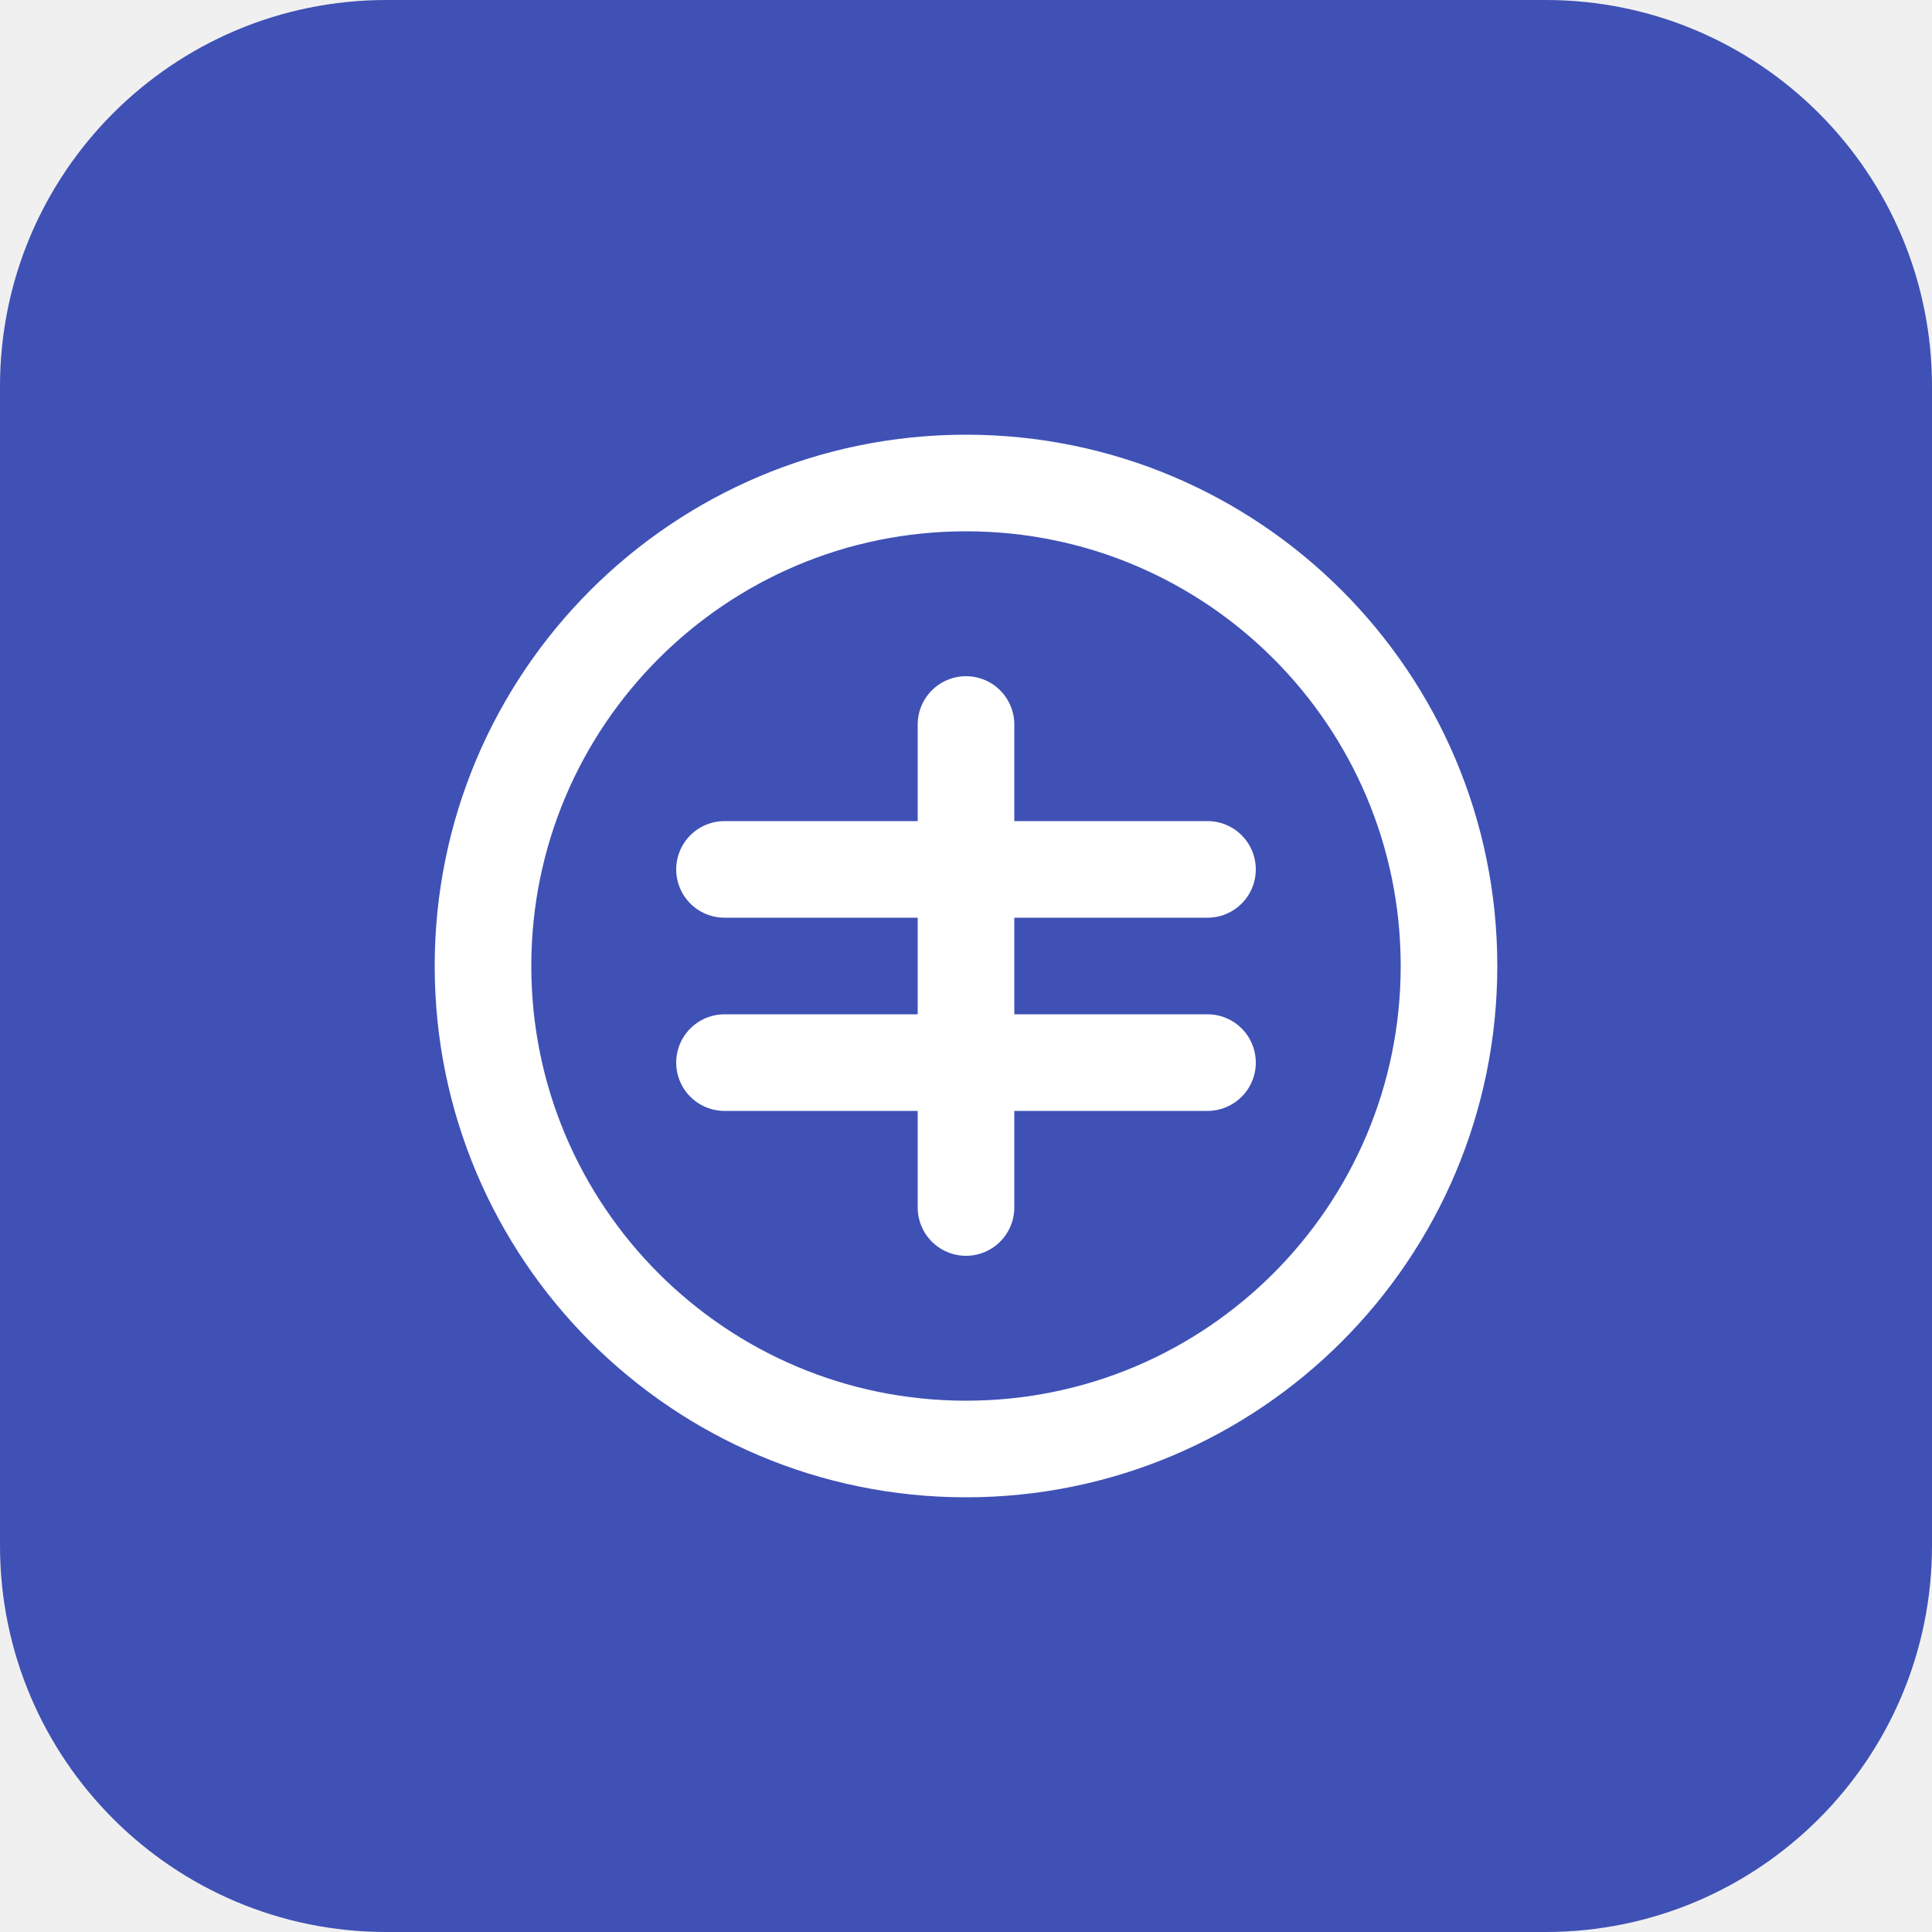
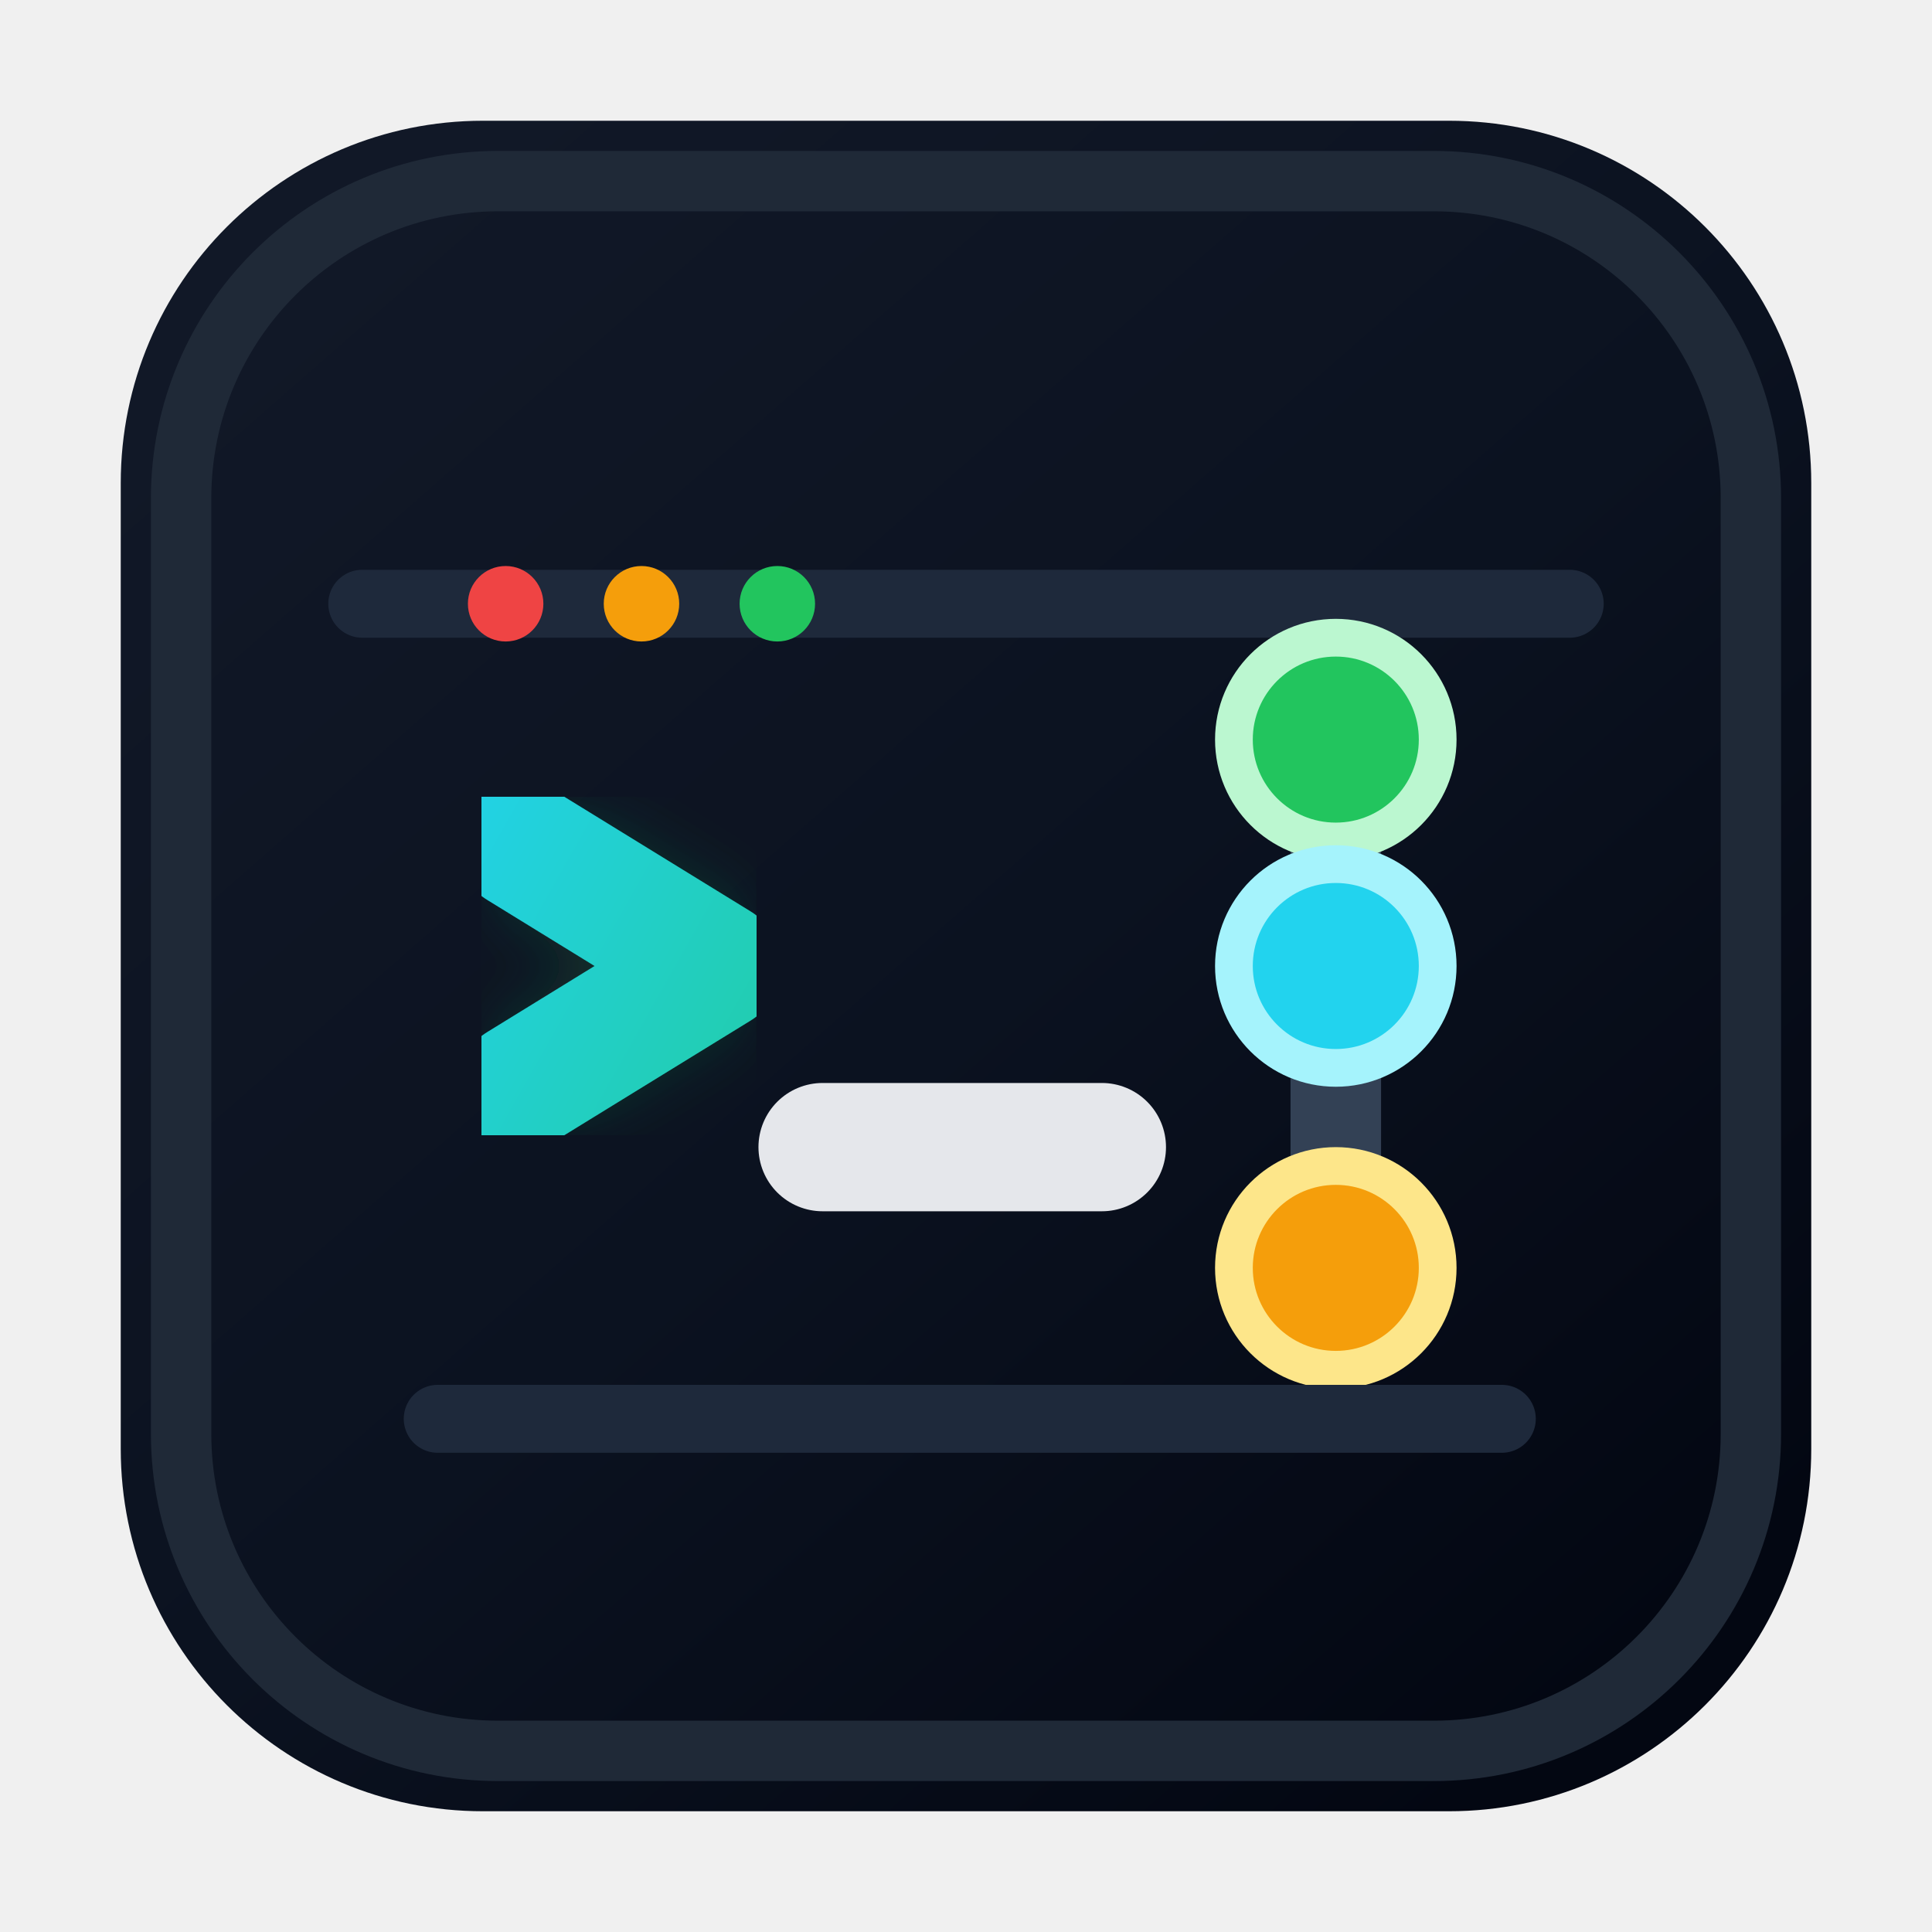
- <svg xmlns="http://www.w3.org/2000/svg" width="192" height="192" viewBox="0 0 192 192" fill="none">
-   <rect width="192" height="192" rx="38.4" fill="#3F51B5" />
-   <path d="M48 96C48 69.49 69.49 48 96 48C122.51 48 144 69.49 144 96C144 122.51 122.51 144 96 144C69.49 144 48 122.51 48 96Z" stroke="white" stroke-width="9.6" />
-   <path d="M72 86.4H120" stroke="white" stroke-width="9.6" stroke-linecap="round" />
-   <path d="M72 105.6H120" stroke="white" stroke-width="9.6" stroke-linecap="round" />
-   <path d="M96 72V120" stroke="white" stroke-width="9.6" stroke-linecap="round" />
+ <svg xmlns="http://www.w3.org/2000/svg" width="192" height="192" viewBox="0 0 512 512" fill="none" role="img" aria-labelledby="ezpm2guiLogoTitle">
+   <defs>
+     <linearGradient id="ezpm2guiBg" x1="88" y1="64" x2="424" y2="448" gradientUnits="userSpaceOnUse">
+       <stop offset="0" stop-color="#111827" />
+       <stop offset="0.52" stop-color="#0B1220" />
+       <stop offset="1" stop-color="#030712" />
+     </linearGradient>
+     <linearGradient id="ezpm2guiAccent" x1="118" y1="188" x2="352" y2="320" gradientUnits="userSpaceOnUse">
+       <stop offset="0" stop-color="#22D3EE" />
+       <stop offset="1" stop-color="#22C55E" />
+     </linearGradient>
+     <filter id="ezpm2guiGlow" x="-20%" y="-20%" width="140%" height="140%" color-interpolation-filters="sRGB">
+       <feDropShadow dx="0" dy="0" stdDeviation="10" flood-color="#22D3EE" flood-opacity="0.18" />
+       <feDropShadow dx="0" dy="0" stdDeviation="8" flood-color="#22C55E" flood-opacity="0.16" />
+     </filter>
+   </defs>
+   <rect x="32" y="32" width="448" height="448" rx="96" fill="url(#ezpm2guiBg)" />
+   <rect x="48" y="48" width="416" height="416" rx="84" stroke="#1F2937" stroke-width="16" />
+   <path d="M96 160H416" stroke="#1E293B" stroke-width="18" stroke-linecap="round" />
+   <circle cx="134" cy="160" r="10" fill="#EF4444" />
+   <circle cx="170" cy="160" r="10" fill="#F59E0B" />
+   <circle cx="206" cy="160" r="10" fill="#22C55E" />
+   <path d="M138 224L190 256L138 288" stroke="url(#ezpm2guiAccent)" stroke-width="34" stroke-linecap="round" stroke-linejoin="round" filter="url(#ezpm2guiGlow)" />
+   <path d="M218 304H292" stroke="#E5E7EB" stroke-width="34" stroke-linecap="round" />
+   <path d="M354 188V348" stroke="#334155" stroke-width="24" stroke-linecap="round" />
+   <circle cx="354" cy="196" r="27" fill="#22C55E" stroke="#BBF7D0" stroke-width="10" />
+   <circle cx="354" cy="256" r="27" fill="#22D3EE" stroke="#A5F3FC" stroke-width="10" />
+   <circle cx="354" cy="336" r="27" fill="#F59E0B" stroke="#FDE68A" stroke-width="10" />
+   <path d="M116 376H398" stroke="#1E293B" stroke-width="18" stroke-linecap="round" />
</svg>
